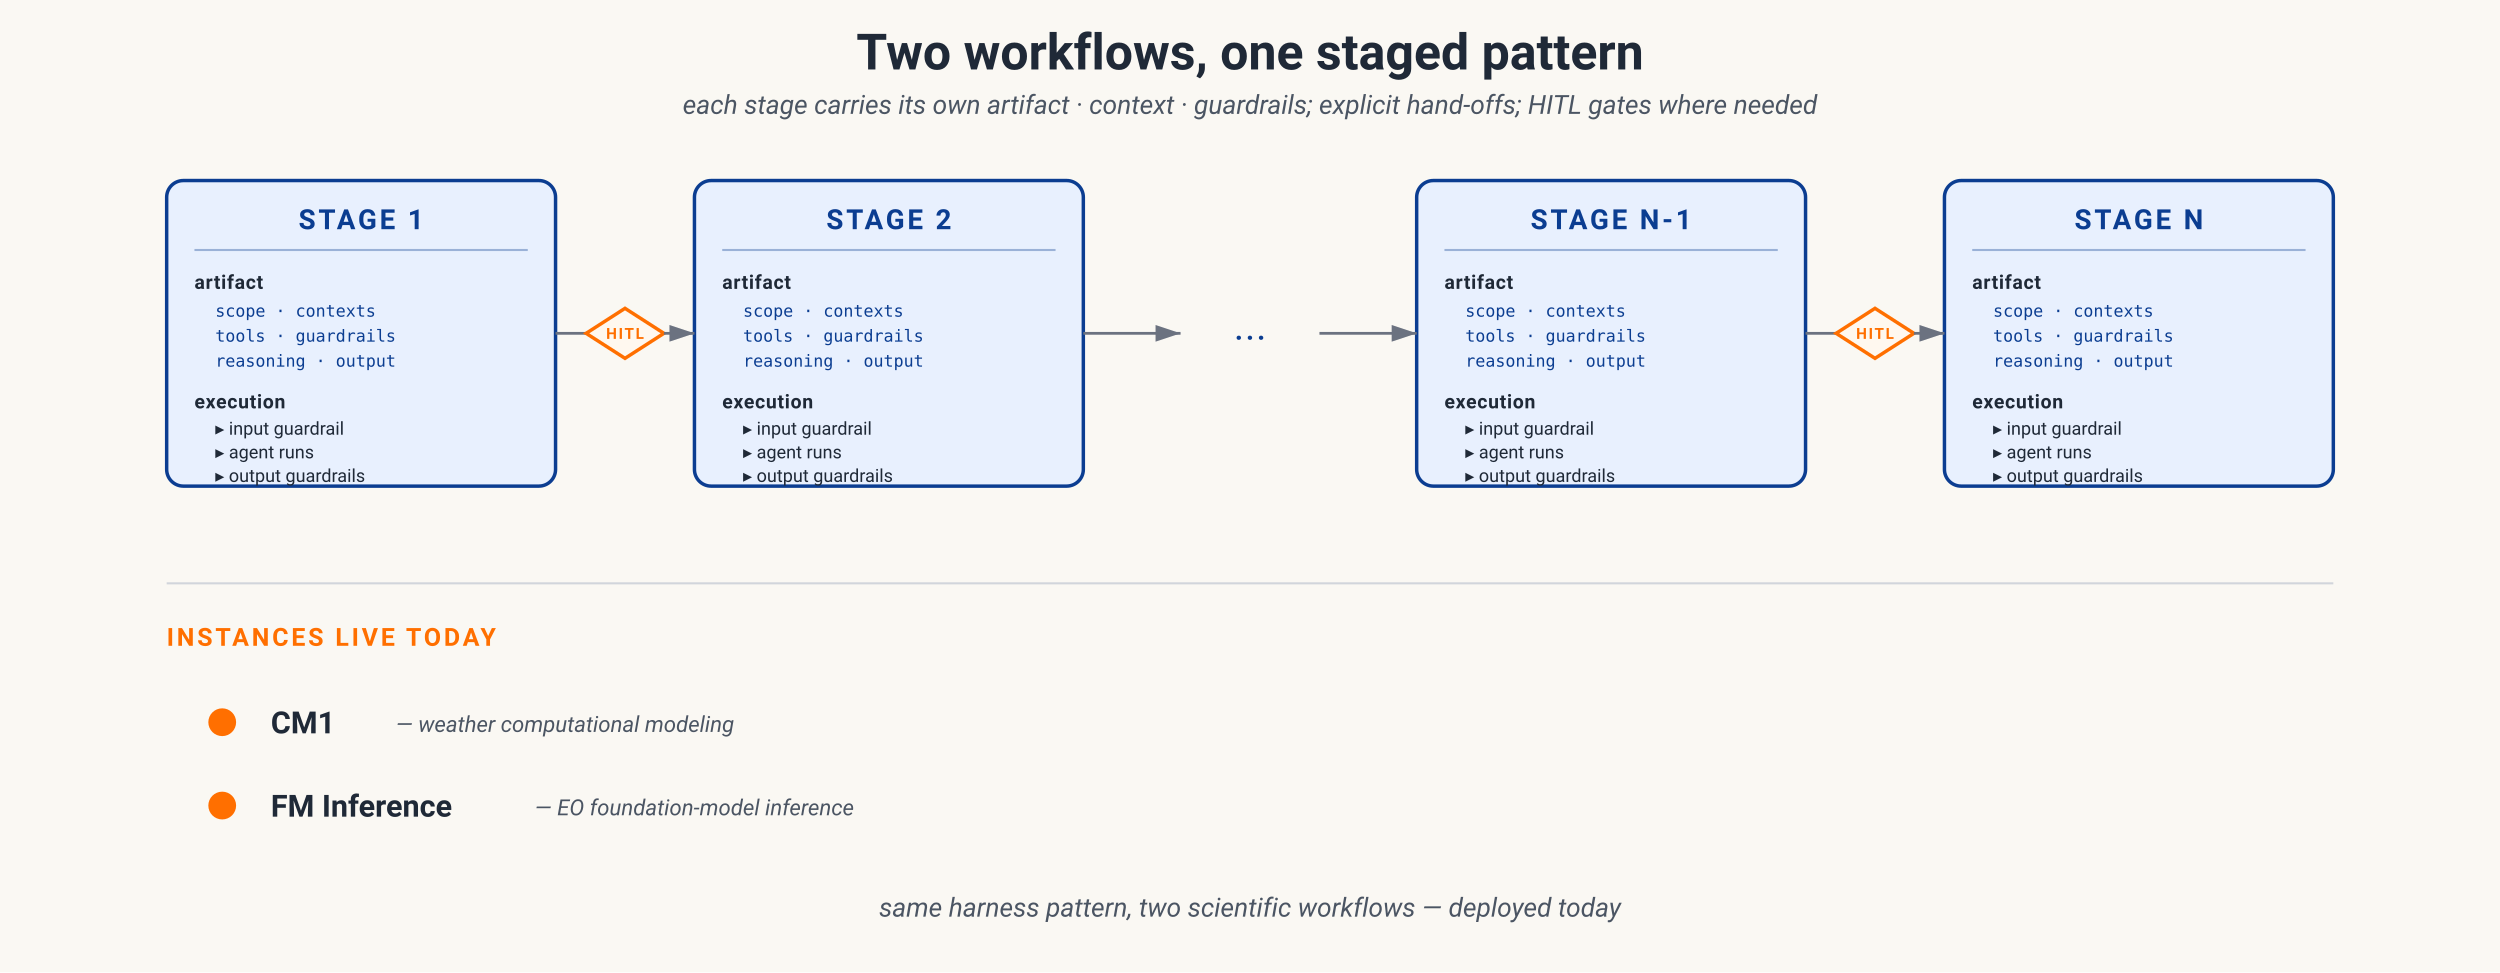
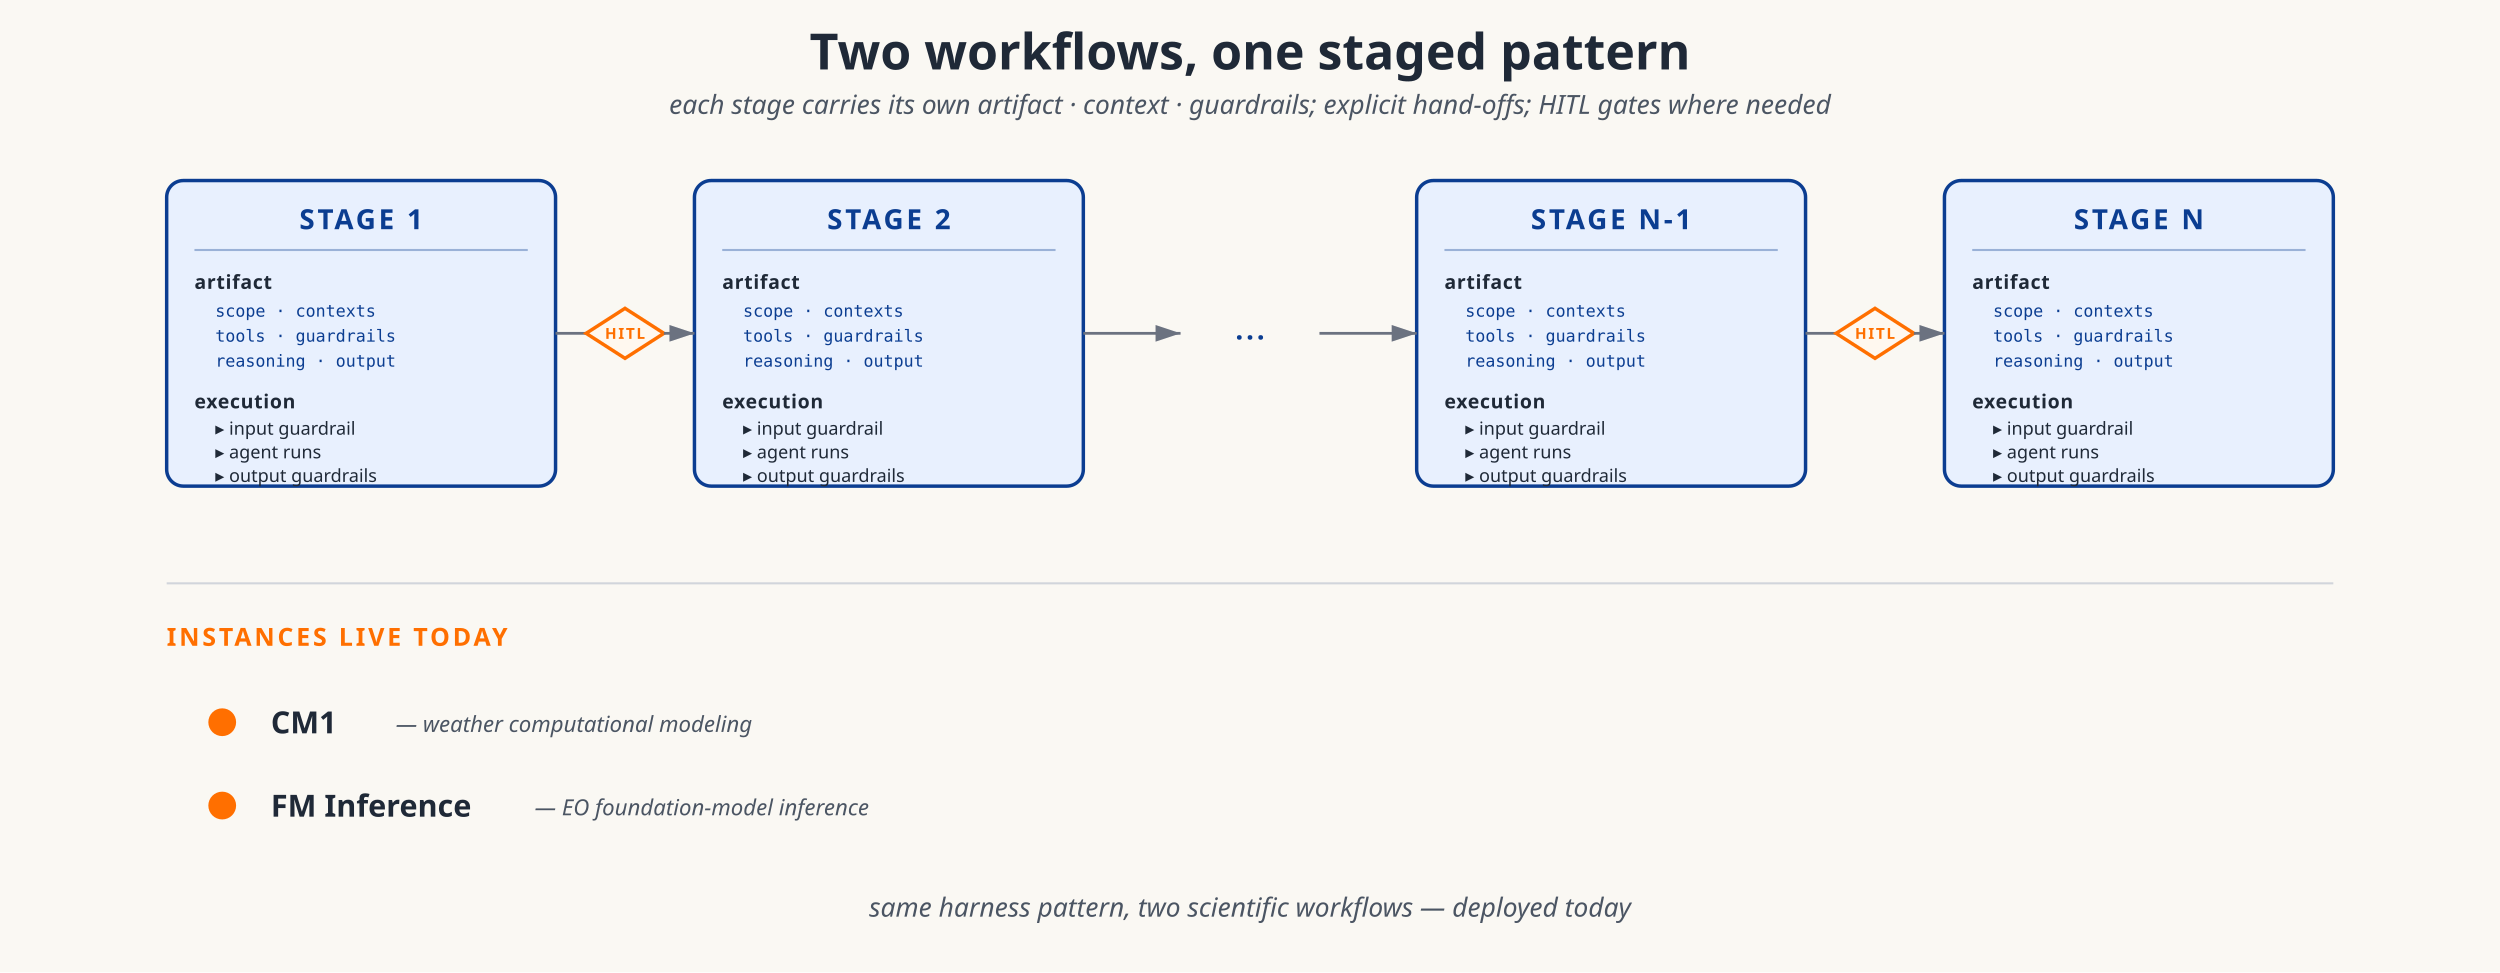
- <svg xmlns="http://www.w3.org/2000/svg" viewBox="0 0 1800 700" font-family="system-ui, -apple-system, 'Segoe UI', Roboto, sans-serif">
+ <svg xmlns="http://www.w3.org/2000/svg" viewBox="0 0 1800 700" font-family="sans-serif">
  <defs>
    <style>
      .bg { fill: #faf8f3; }
      .title { fill: #1f2937; font-size: 36px; font-weight: 700; }
      .subtitle { fill: #4b5563; font-size: 19px; font-style: italic; }
      .stage-box { fill: #e8f0fe; stroke: #0B3D91; stroke-width: 2.5; rx: 12; ry: 12; }
      .stage-divider { stroke: #0B3D91; stroke-width: 1.5; stroke-opacity: 0.35; }
      .stage-label { fill: #0B3D91; font-size: 20px; font-weight: 700; letter-spacing: 2px; }
      .stage-anno-h { fill: #1f2937; font-size: 14px; font-weight: 700; letter-spacing: 0.5px; }
      .stage-anno { fill: #1f2937; font-size: 13px; }
-       .stage-mono { fill: #0B3D91; font-size: 12px; font-family: 'JetBrains Mono', monospace; }
+       .stage-mono { fill: #0B3D91; font-size: 12px; font-family: monospace; }
      .gate-diamond { fill: #fff8ef; stroke: #FF6F00; stroke-width: 2.5; }
      .gate-label { fill: #FF6F00; font-size: 11px; font-weight: 700; letter-spacing: 1.2px; }
      .arrow { stroke: #6b7280; stroke-width: 2; fill: none; }
      .instance-h { fill: #FF6F00; font-size: 18px; font-weight: 700; letter-spacing: 2px; }
      .instance-text { fill: #1f2937; font-size: 22px; font-weight: 600; }
      .instance-sub { fill: #4b5563; font-size: 16px; font-style: italic; }
      .divider { stroke: #d1d5db; stroke-width: 1.5; }
    </style>
    <marker id="arrow" markerWidth="10" markerHeight="10" refX="9" refY="3" orient="auto" markerUnits="strokeWidth">
      <path d="M0,0 L0,6 L9,3 z" fill="#6b7280" />
    </marker>
  </defs>
  <rect class="bg" width="1800" height="700" />
  <text x="900" y="50" class="title" text-anchor="middle">Two workflows, one staged pattern</text>
  <text x="900" y="82" class="subtitle" text-anchor="middle">each stage carries its own artifact · context · guardrails;  explicit hand-offs;  HITL gates where needed</text>
  <rect class="stage-box" x="120" y="130" width="280" height="220" />
  <text x="260" y="165" class="stage-label" text-anchor="middle">STAGE 1</text>
  <line x1="140" y1="180" x2="380" y2="180" class="stage-divider" />
  <text x="140" y="208" class="stage-anno-h">artifact</text>
  <text x="155" y="228" class="stage-mono">scope · contexts</text>
  <text x="155" y="246" class="stage-mono">tools · guardrails</text>
  <text x="155" y="264" class="stage-mono">reasoning · output</text>
  <text x="140" y="294" class="stage-anno-h">execution</text>
  <text x="155" y="313" class="stage-anno">▸ input guardrail</text>
  <text x="155" y="330" class="stage-anno">▸ agent runs</text>
  <text x="155" y="347" class="stage-anno">▸ output guardrails</text>
  <rect class="stage-box" x="500" y="130" width="280" height="220" />
  <text x="640" y="165" class="stage-label" text-anchor="middle">STAGE 2</text>
  <line x1="520" y1="180" x2="760" y2="180" class="stage-divider" />
  <text x="520" y="208" class="stage-anno-h">artifact</text>
  <text x="535" y="228" class="stage-mono">scope · contexts</text>
  <text x="535" y="246" class="stage-mono">tools · guardrails</text>
  <text x="535" y="264" class="stage-mono">reasoning · output</text>
  <text x="520" y="294" class="stage-anno-h">execution</text>
  <text x="535" y="313" class="stage-anno">▸ input guardrail</text>
  <text x="535" y="330" class="stage-anno">▸ agent runs</text>
  <text x="535" y="347" class="stage-anno">▸ output guardrails</text>
  <text x="900" y="250" class="stage-label" text-anchor="middle" font-size="40">···</text>
  <rect class="stage-box" x="1020" y="130" width="280" height="220" />
  <text x="1160" y="165" class="stage-label" text-anchor="middle">STAGE N-1</text>
  <line x1="1040" y1="180" x2="1280" y2="180" class="stage-divider" />
  <text x="1040" y="208" class="stage-anno-h">artifact</text>
  <text x="1055" y="228" class="stage-mono">scope · contexts</text>
  <text x="1055" y="246" class="stage-mono">tools · guardrails</text>
  <text x="1055" y="264" class="stage-mono">reasoning · output</text>
  <text x="1040" y="294" class="stage-anno-h">execution</text>
  <text x="1055" y="313" class="stage-anno">▸ input guardrail</text>
  <text x="1055" y="330" class="stage-anno">▸ agent runs</text>
  <text x="1055" y="347" class="stage-anno">▸ output guardrails</text>
  <rect class="stage-box" x="1400" y="130" width="280" height="220" />
  <text x="1540" y="165" class="stage-label" text-anchor="middle">STAGE N</text>
  <line x1="1420" y1="180" x2="1660" y2="180" class="stage-divider" />
  <text x="1420" y="208" class="stage-anno-h">artifact</text>
  <text x="1435" y="228" class="stage-mono">scope · contexts</text>
  <text x="1435" y="246" class="stage-mono">tools · guardrails</text>
  <text x="1435" y="264" class="stage-mono">reasoning · output</text>
  <text x="1420" y="294" class="stage-anno-h">execution</text>
  <text x="1435" y="313" class="stage-anno">▸ input guardrail</text>
  <text x="1435" y="330" class="stage-anno">▸ agent runs</text>
  <text x="1435" y="347" class="stage-anno">▸ output guardrails</text>
  <line x1="400" y1="240" x2="425" y2="240" class="arrow" />
  <polygon points="450,222 478,240 450,258 422,240" class="gate-diamond" />
  <text x="450" y="244" class="gate-label" text-anchor="middle">HITL</text>
  <line x1="478" y1="240" x2="500" y2="240" class="arrow" marker-end="url(#arrow)" />
  <line x1="780" y1="240" x2="850" y2="240" class="arrow" marker-end="url(#arrow)" />
  <line x1="950" y1="240" x2="1020" y2="240" class="arrow" marker-end="url(#arrow)" />
  <line x1="1300" y1="240" x2="1325" y2="240" class="arrow" />
  <polygon points="1350,222 1378,240 1350,258 1322,240" class="gate-diamond" />
  <text x="1350" y="244" class="gate-label" text-anchor="middle">HITL</text>
  <line x1="1378" y1="240" x2="1400" y2="240" class="arrow" marker-end="url(#arrow)" />
  <line x1="120" y1="420" x2="1680" y2="420" class="divider" />
  <text x="120" y="465" class="instance-h">INSTANCES LIVE TODAY</text>
  <circle cx="160" cy="520" r="10" fill="#FF6F00" />
  <text x="195" y="528" class="instance-text">CM1</text>
  <text x="285" y="527" class="instance-sub">— weather computational modeling</text>
  <circle cx="160" cy="580" r="10" fill="#FF6F00" />
  <text x="195" y="588" class="instance-text">FM Inference</text>
  <text x="385" y="587" class="instance-sub">— EO foundation-model inference</text>
  <text x="900" y="660" class="subtitle" text-anchor="middle">same harness pattern, two scientific workflows — deployed today</text>
</svg>
